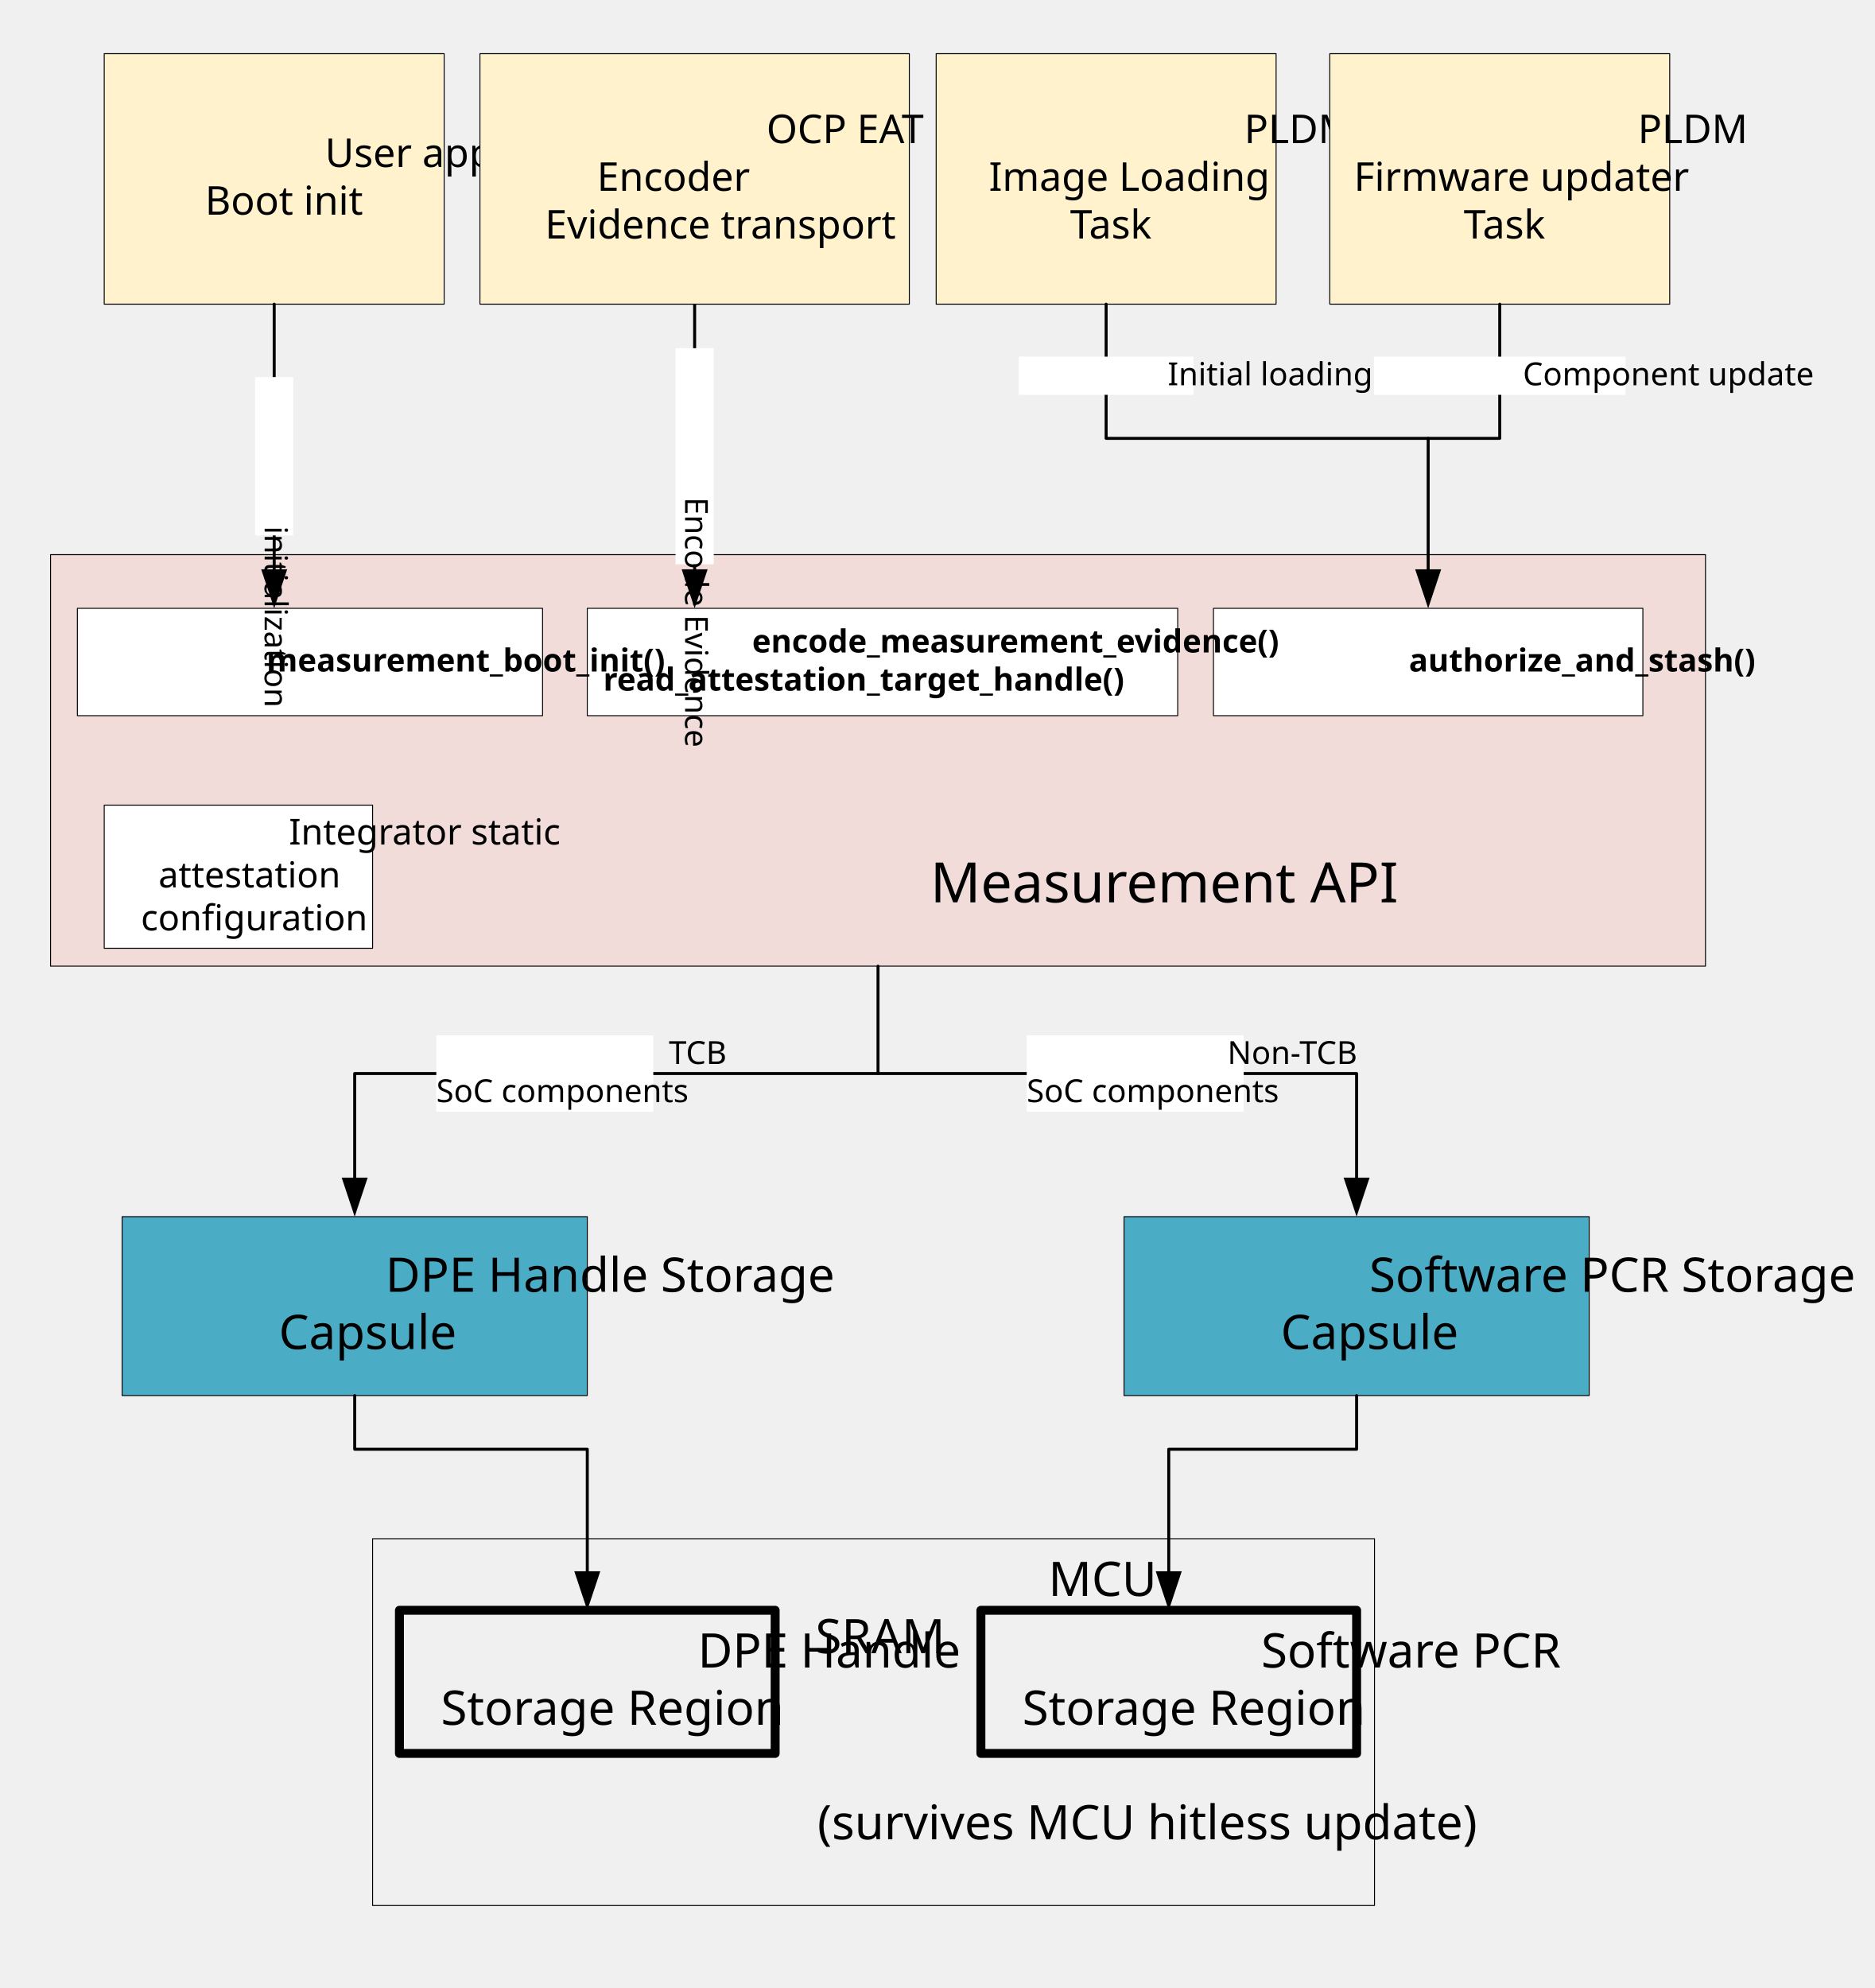
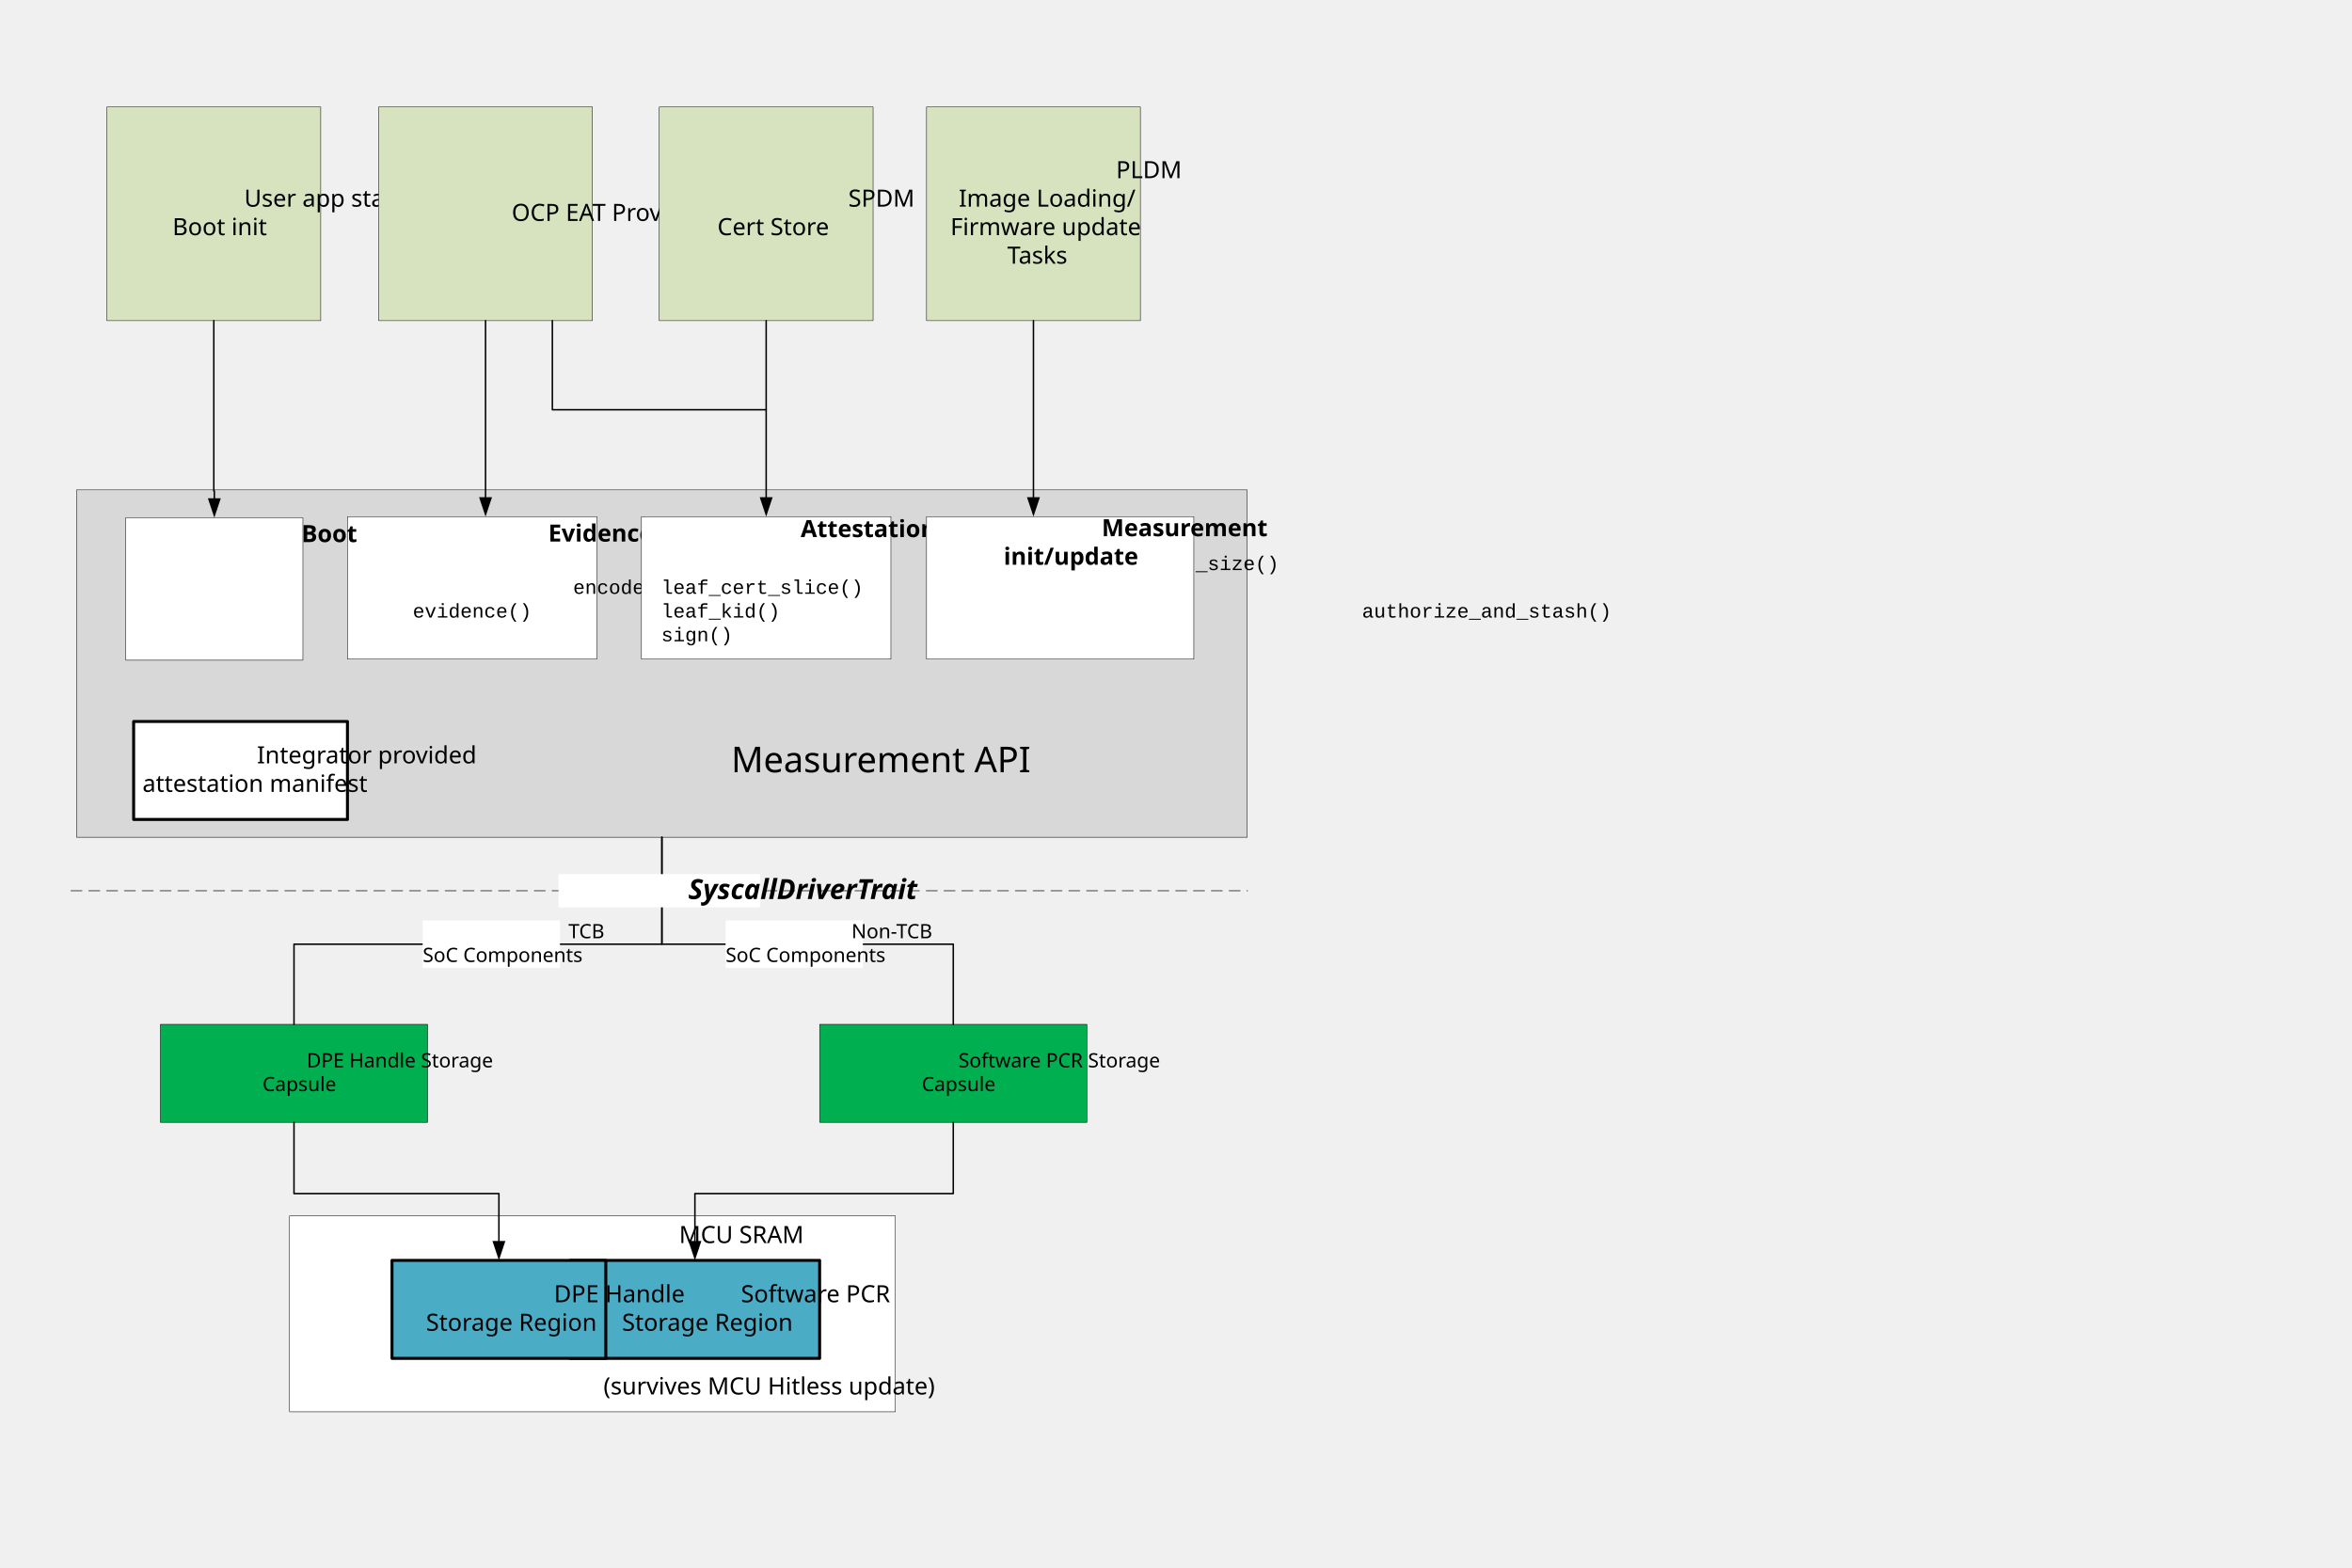
- <svg xmlns="http://www.w3.org/2000/svg" xmlns:ns1="http://schemas.microsoft.com/visio/2003/SVGExtensions/" xmlns:xlink="http://www.w3.org/1999/xlink" width="6.6in" height="7in" viewBox="60 90 470 500" xml:space="preserve" color-interpolation-filters="sRGB" class="st20">
+ <svg xmlns="http://www.w3.org/2000/svg" xmlns:ns1="http://schemas.microsoft.com/visio/2003/SVGExtensions/" xmlns:xlink="http://www.w3.org/1999/xlink" width="16.5in" height="11in" viewBox="0 0 1188 792" xml:space="preserve" color-interpolation-filters="sRGB" class="st21">
  <ns1:documentProperties ns1:langID="1033" ns1:viewMarkup="false">
    <ns1:userDefs>
      <ns1:ud ns1:nameU="msvNoAutoConnect" ns1:val="VT0(1):26" />
    </ns1:userDefs>
  </ns1:documentProperties>
  <style type="text/css">
	
- 		.st1 {fill:#fff2cc;stroke:#000000;stroke-linecap:round;stroke-linejoin:round;stroke-width:0.24}
- 		.st2 {fill:#000000;font-family:Calibri;font-size:0.833em}
+ 		.st1 {fill:#d7e3bf;stroke:#000000;stroke-linecap:round;stroke-linejoin:round;stroke-width:0.24}
+ 		.st2 {fill:#000000;font-family:Calibri;font-size:1em}
		.st3 {font-size:1em}
- 		.st4 {fill:#f2dcda;stroke:#000000;stroke-linecap:round;stroke-linejoin:round;stroke-width:0.24}
+ 		.st4 {fill:#d8d8d8;stroke:#000000;stroke-linecap:round;stroke-linejoin:round;stroke-width:0.24}
		.st5 {fill:#ffffff;stroke:#000000;stroke-linecap:round;stroke-linejoin:round;stroke-width:0.24}
- 		.st6 {fill:#000000;font-family:Century Gothic;font-size:0.667em;font-weight:bold}
- 		.st7 {marker-end:url(#mrkr13-26);stroke:#000000;stroke-linecap:round;stroke-linejoin:round;stroke-width:0.75}
- 		.st8 {fill:#000000;fill-opacity:1;stroke:#000000;stroke-opacity:1;stroke-width:0.229}
- 		.st9 {fill:#ffffff;stroke:none;stroke-linecap:butt;stroke-width:7.2}
- 		.st10 {fill:#000000;font-family:Calibri;font-size:0.667em}
- 		.st11 {fill:none;stroke:none;stroke-linecap:round;stroke-linejoin:round;stroke-width:0.75}
- 		.st12 {fill:#000000;font-family:Calibri;font-size:1.167em}
- 		.st13 {fill:#4bacc6;stroke:#000000;stroke-linecap:round;stroke-linejoin:round;stroke-width:0.24}
- 		.st14 {fill:#000000;font-family:Calibri;font-size:1em}
- 		.st15 {fill:#000000;font-family:Calibri;font-size:0.75em}
- 		.st16 {fill:#ffffff;stroke:none;stroke-linecap:butt}
- 		.st17 {fill:none;stroke:#000000;stroke-linecap:round;stroke-linejoin:round;stroke-width:0.24}
- 		.st18 {fill:none;stroke:#000000;stroke-linecap:round;stroke-linejoin:round;stroke-width:2.25}
- 		.st19 {stroke:#000000;stroke-linecap:round;stroke-linejoin:round;stroke-width:0.75}
- 		.st20 {fill:none;fill-rule:evenodd;font-size:12px;overflow:visible;stroke-linecap:square;stroke-miterlimit:3}
+ 		.st6 {fill:#000000;font-family:Courier New;font-size:0.833em}
+ 		.st7 {fill:none;stroke:none;stroke-linecap:round;stroke-linejoin:round;stroke-width:0.75}
+ 		.st8 {fill:#000000;font-family:Calibri;font-size:1em;font-weight:bold}
+ 		.st9 {marker-end:url(#mrkr13-47);stroke:#000000;stroke-linecap:round;stroke-linejoin:round;stroke-width:0.75}
+ 		.st10 {fill:#000000;fill-opacity:1;stroke:#000000;stroke-opacity:1;stroke-width:0.229}
+ 		.st11 {fill:#000000;font-family:Calibri;font-size:1.5em}
+ 		.st12 {fill:#ffffff;stroke:#000000;stroke-linecap:round;stroke-linejoin:round;stroke-width:1.5}
+ 		.st13 {fill:#00b050;stroke:#000000;stroke-linecap:round;stroke-linejoin:round;stroke-width:0.24}
+ 		.st14 {fill:#000000;font-family:Calibri;font-size:0.833em}
+ 		.st15 {stroke:#000000;stroke-linecap:round;stroke-linejoin:round;stroke-width:0.75}
+ 		.st16 {fill:#ffffff;stroke:none;stroke-linecap:butt;stroke-width:7.2}
+ 		.st17 {fill:#4bacc6;stroke:#000000;stroke-linecap:round;stroke-linejoin:round;stroke-width:1.5}
+ 		.st18 {stroke:#7f7f7f;stroke-dasharray:5.25,3.75;stroke-linecap:round;stroke-linejoin:round;stroke-width:0.75}
+ 		.st19 {fill:#ffffff;stroke:none;stroke-linecap:butt}
+ 		.st20 {fill:#000000;font-family:Calibri;font-size:1.167em;font-style:italic;font-weight:bold}
+ 		.st21 {fill:none;fill-rule:evenodd;font-size:12px;overflow:visible;stroke-linecap:square;stroke-miterlimit:3}
	
	</style>
  <defs id="Markers">
    <g id="lend13">
      <path d="M 3 1 L 0 0 L 3 -1 L 3 1 " style="stroke:none" />
    </g>
-     <marker id="mrkr13-26" class="st8" ns1:arrowType="13" ns1:arrowSize="2" ns1:setback="13.08" refX="-13.08" orient="auto" markerUnits="strokeWidth" overflow="visible">
+     <marker id="mrkr13-47" class="st10" ns1:arrowType="13" ns1:arrowSize="2" ns1:setback="13.08" refX="-13.08" orient="auto" markerUnits="strokeWidth" overflow="visible">
      <use xlink:href="#lend13" transform="scale(-4.36,-4.36) " />
    </marker>
  </defs>
  <g ns1:mID="0" ns1:index="1" ns1:groupContext="foregroundPage">
    <ns1:pageProperties ns1:drawingScale="1" ns1:pageScale="1" ns1:drawingUnits="19" ns1:shadowOffsetX="9" ns1:shadowOffsetY="-9" />
    <ns1:layer ns1:name="Connector" ns1:index="0" />
-     <g id="shape2-1" ns1:mID="2" ns1:groupContext="shape" transform="translate(294.75,-625.5)">
-       <ns1:userDefs>
-         <ns1:ud ns1:nameU="visVersion" ns1:val="VT0(15):26" />
-       </ns1:userDefs>
-       <ns1:textBlock ns1:margins="rect(4,4,4,4)" />
-       <ns1:textRect cx="42.75" cy="760.5" width="85.5" height="63" />
-       <rect x="0" y="729" width="85.5" height="63" class="st1" />
-       <text x="30.71" y="751.5" class="st2" ns1:langID="1033">
+     <g id="shape1-1" ns1:mID="1" ns1:groupContext="shape" transform="translate(54,-630)">
+       <ns1:userDefs>
+         <ns1:ud ns1:nameU="visVersion" ns1:val="VT0(15):26" />
+       </ns1:userDefs>
+       <ns1:textBlock ns1:margins="rect(4,4,4,4)" />
+       <ns1:textRect cx="54" cy="738" width="108" height="108" />
+       <rect x="0" y="684" width="108" height="108" class="st1" />
+       <text x="13.2" y="734.4" class="st2" ns1:langID="1033">
+         <ns1:paragraph ns1:horizAlign="1" />
+         <ns1:tabList />User app startup<ns1:newlineChar />
+         <tspan x="33.13" dy="1.2em" class="st3">Boot init</tspan>
+       </text>
+     </g>
+     <g id="shape2-5" ns1:mID="2" ns1:groupContext="shape" transform="translate(191.25,-630)">
+       <ns1:userDefs>
+         <ns1:ud ns1:nameU="visVersion" ns1:val="VT0(15):26" />
+       </ns1:userDefs>
+       <ns1:textBlock ns1:margins="rect(4,4,4,4)" />
+       <ns1:textRect cx="54" cy="738" width="108" height="108" />
+       <rect x="0" y="684" width="108" height="108" class="st1" />
+       <text x="11.02" y="741.6" class="st2" ns1:langID="1033">
+         <ns1:paragraph ns1:horizAlign="1" />
+         <ns1:tabList />OCP EAT Provider</text>
+     </g>
+     <g id="shape3-8" ns1:mID="3" ns1:groupContext="shape" transform="translate(333,-630)">
+       <ns1:userDefs>
+         <ns1:ud ns1:nameU="visVersion" ns1:val="VT0(15):26" />
+       </ns1:userDefs>
+       <ns1:textBlock ns1:margins="rect(4,4,4,4)" />
+       <ns1:textRect cx="54" cy="738" width="108" height="108" />
+       <rect x="0" y="684" width="108" height="108" class="st1" />
+       <text x="39.32" y="734.4" class="st2" ns1:langID="1033">
+         <ns1:paragraph ns1:horizAlign="1" />
+         <ns1:tabList />SPDM<ns1:newlineChar />
+         <tspan x="29.35" dy="1.2em" class="st3">Cert Store</tspan>
+       </text>
+     </g>
+     <g id="shape4-12" ns1:mID="4" ns1:groupContext="shape" transform="translate(468,-630)">
+       <ns1:userDefs>
+         <ns1:ud ns1:nameU="visVersion" ns1:val="VT0(15):26" />
+       </ns1:userDefs>
+       <ns1:textBlock ns1:margins="rect(4,4,4,4)" />
+       <ns1:textRect cx="54" cy="738" width="108" height="108" />
+       <rect x="0" y="684" width="108" height="108" class="st1" />
+       <text x="39.56" y="720" class="st2" ns1:langID="1033">
        <ns1:paragraph ns1:horizAlign="1" />
        <ns1:tabList />PLDM<ns1:newlineChar />
-         <tspan x="13.24" dy="1.2em" class="st3">Image Loading<ns1:newlineChar />
+         <tspan x="16.27" dy="1.2em" class="st3">Image Loading/</tspan>
+         <tspan x="12.06" dy="1.2em" class="st3">Firmware update<ns1:newlineChar />
        </tspan>
-         <tspan x="33.69" dy="1.2em" class="st3">Task</tspan>
-       </text>
-     </g>
-     <g id="shape3-6" ns1:mID="3" ns1:groupContext="shape" transform="translate(393.75,-625.5)">
-       <ns1:userDefs>
-         <ns1:ud ns1:nameU="visVersion" ns1:val="VT0(15):26" />
-       </ns1:userDefs>
-       <ns1:textBlock ns1:margins="rect(4,4,4,4)" />
-       <ns1:textRect cx="42.75" cy="760.5" width="85.5" height="63" />
-       <rect x="0" y="729" width="85.5" height="63" class="st1" />
-       <text x="30.71" y="751.5" class="st2" ns1:langID="1033">
-         <ns1:paragraph ns1:horizAlign="1" />
-         <ns1:tabList />PLDM<ns1:newlineChar />
-         <tspan x="6.06" dy="1.2em" class="st3">Firmware updater <ns1:newlineChar />
-         </tspan>
-         <tspan x="33.69" dy="1.2em" class="st3">Task</tspan>
-       </text>
-     </g>
-     <g id="shape4-11" ns1:mID="4" ns1:groupContext="shape" transform="translate(72,-459)">
-       <ns1:userDefs>
-         <ns1:ud ns1:nameU="visVersion" ns1:val="VT0(15):26" />
-       </ns1:userDefs>
-       <rect x="0" y="688.5" width="416.25" height="103.5" class="st4" />
-     </g>
-     <g id="shape6-13" ns1:mID="6" ns1:groupContext="shape" transform="translate(364.5,-522)">
-       <ns1:userDefs>
-         <ns1:ud ns1:nameU="visVersion" ns1:val="VT0(15):26" />
-       </ns1:userDefs>
-       <ns1:textBlock ns1:margins="rect(4,4,4,4)" />
-       <ns1:textRect cx="54" cy="778.5" width="108" height="27" />
-       <rect x="0" y="765" width="108" height="27" class="st5" />
-       <text x="11.68" y="780.9" class="st6" ns1:langID="1033">
-         <ns1:paragraph ns1:horizAlign="1" />
-         <ns1:tabList />authorize_and_stash()</text>
-     </g>
-     <g id="shape8-16" ns1:mID="8" ns1:groupContext="shape" transform="translate(207,-522)">
-       <ns1:userDefs>
-         <ns1:ud ns1:nameU="visVersion" ns1:val="VT0(15):26" />
-       </ns1:userDefs>
-       <ns1:textBlock ns1:margins="rect(4,4,4,4)" />
-       <ns1:textRect cx="74.25" cy="778.5" width="148.51" height="27" />
-       <rect x="0" y="765" width="148.5" height="27" class="st5" />
-       <text x="4" y="776.1" class="st6" ns1:langID="1033">
+         <tspan x="40.78" dy="1.2em" class="st3">Tasks</tspan>
+       </text>
+     </g>
+     <g id="shape7-18" ns1:mID="7" ns1:groupContext="shape" transform="translate(38.6471,-369)">
+       <ns1:userDefs>
+         <ns1:ud ns1:nameU="visVersion" ns1:val="VT0(15):26" />
+       </ns1:userDefs>
+       <rect x="0" y="616.5" width="591.353" height="175.5" class="st4" />
+     </g>
+     <g id="shape8-20" ns1:mID="8" ns1:groupContext="shape" transform="translate(63.5294,-458.471)">
+       <ns1:userDefs>
+         <ns1:ud ns1:nameU="visVersion" ns1:val="VT0(15):26" />
+       </ns1:userDefs>
+       <ns1:textBlock ns1:margins="rect(4,4,4,4)" />
+       <ns1:textRect cx="44.735" cy="756" width="89.48" height="72" />
+       <rect x="0" y="720" width="89.471" height="72" class="st5" />
+       <text x="26.73" y="759" class="st6" ns1:langID="1033">
+         <ns1:paragraph ns1:horizAlign="1" />
+         <ns1:tabList />Init()</text>
+     </g>
+     <g id="shape9-23" ns1:mID="9" ns1:groupContext="shape" transform="translate(175.5,-459)">
+       <ns1:userDefs>
+         <ns1:ud ns1:nameU="visVersion" ns1:val="VT0(15):26" />
+       </ns1:userDefs>
+       <ns1:textBlock ns1:margins="rect(4,4,4,4)" />
+       <ns1:textRect cx="63" cy="756" width="126" height="72" />
+       <rect x="0" y="720" width="126" height="72" class="st5" />
+       <text x="5.99" y="759" class="st6" ns1:langID="1033">
+         <ns1:paragraph ns1:horizAlign="1" />
+         <ns1:tabList />encode_measurement_<tspan x="32.99" dy="1.2em" class="st3">evidence()</tspan>
+       </text>
+     </g>
+     <g id="shape11-27" ns1:mID="11" ns1:groupContext="shape" transform="translate(90,-513)">
+       <ns1:textBlock ns1:margins="rect(4,4,4,4)" />
+       <ns1:textRect cx="18" cy="783.265" width="36" height="17.471" />
+       <rect x="0" y="774.529" width="36" height="17.471" class="st7" />
+       <text x="6.11" y="786.86" class="st8" ns1:langID="1033">
+         <ns1:paragraph ns1:horizAlign="1" />
+         <ns1:tabList />Boot</text>
+     </g>
+     <g id="shape14-30" ns1:mID="14" ns1:groupContext="shape" transform="translate(216,-513)">
+       <ns1:textBlock ns1:margins="rect(4,4,4,4)" />
+       <ns1:textRect cx="27" cy="783" width="54" height="18" />
+       <rect x="0" y="774" width="54" height="18" class="st7" />
+       <text x="4.77" y="786.6" class="st8" ns1:langID="1033">
+         <ns1:paragraph ns1:horizAlign="1" />
+         <ns1:tabList />Evidence</text>
+     </g>
+     <g id="shape18-33" ns1:mID="18" ns1:groupContext="shape" transform="translate(324,-459)">
+       <ns1:userDefs>
+         <ns1:ud ns1:nameU="visVersion" ns1:val="VT0(15):26" />
+       </ns1:userDefs>
+       <ns1:textBlock ns1:margins="rect(4,4,4,4)" />
+       <ns1:textRect cx="63" cy="756" width="126" height="72" />
+       <rect x="0" y="720" width="126" height="72" class="st5" />
+       <text x="10" y="747" class="st6" ns1:langID="1033">
        <ns1:paragraph />
-         <ns1:tabList />encode_measurement_evidence()<ns1:newlineChar />
-         <tspan x="4" dy="1.2em" class="st3">read_attestation_target_handle()</tspan>
-       </text>
-     </g>
-     <g id="shape14-20" ns1:mID="14" ns1:groupContext="shape" transform="translate(553.5,-468)">
- 			</g>
-     <g id="shape16-21" ns1:mID="16" ns1:groupContext="shape" transform="translate(1026,166.5) rotate(90)">
-       <ns1:textBlock ns1:margins="rect(4,4,4,4)" />
-       <ns1:textRect cx="38.25" cy="792" width="76.51" height="0" />
-       <path d="M0 792 L66.69 792" class="st7" />
-       <rect ns1:rectContext="textBkgnd" x="11.078" y="787.2" width="54.343" height="9.6" class="st9" />
-       <text x="11.08" y="794.4" class="st10" ns1:langID="1033">
-         <ns1:paragraph ns1:horizAlign="1" />
-         <ns1:tabList />Encode Evidence</text>
-     </g>
-     <g id="shape17-29" ns1:mID="17" ns1:groupContext="shape" transform="translate(78.75,-522)">
-       <ns1:userDefs>
-         <ns1:ud ns1:nameU="visVersion" ns1:val="VT0(15):26" />
-       </ns1:userDefs>
-       <ns1:textBlock ns1:margins="rect(4,4,4,4)" />
-       <ns1:textRect cx="58.5" cy="778.5" width="117" height="27" />
-       <rect x="0" y="765" width="117" height="27" class="st5" />
-       <text x="10.1" y="780.9" class="st6" ns1:langID="1033">
-         <ns1:paragraph ns1:horizAlign="1" />
-         <ns1:tabList />measurement_boot_init()</text>
-     </g>
-     <g id="shape18-32" ns1:mID="18" ns1:groupContext="shape" transform="translate(85.5,-625.5)">
-       <ns1:userDefs>
-         <ns1:ud ns1:nameU="visVersion" ns1:val="VT0(15):26" />
-       </ns1:userDefs>
-       <ns1:textBlock ns1:margins="rect(4,4,4,4)" />
-       <ns1:textRect cx="42.75" cy="760.5" width="85.5" height="63" />
-       <rect x="0" y="729" width="85.5" height="63" class="st1" />
-       <text x="8.75" y="757.5" class="st2" ns1:langID="1033">
-         <ns1:paragraph ns1:horizAlign="1" />
-         <ns1:tabList />User app startup<ns1:newlineChar />
-         <tspan x="25.35" dy="1.2em" class="st3">Boot init</tspan>
-       </text>
-     </g>
-     <g id="shape19-36" ns1:mID="19" ns1:groupContext="shape" transform="translate(920.25,166.5) rotate(90)">
-       <ns1:textBlock ns1:margins="rect(4,4,4,4)" />
-       <ns1:textRect cx="38.25" cy="792" width="76.51" height="0" />
-       <path d="M0 792 L66.69 792" class="st7" />
-       <rect ns1:rectContext="textBkgnd" x="18.338" y="787.2" width="39.823" height="9.6" class="st9" />
-       <text x="18.34" y="794.4" class="st10" ns1:langID="1033">
-         <ns1:paragraph ns1:horizAlign="1" />
-         <ns1:tabList />initialization</text>
-     </g>
-     <g id="shape28-43" ns1:mID="28" ns1:groupContext="shape" transform="translate(191.25,-468)">
-       <ns1:textBlock ns1:margins="rect(4,4,4,4)" />
-       <ns1:textRect cx="87.75" cy="780.75" width="175.5" height="22.5" />
-       <rect x="0" y="769.5" width="175.5" height="22.5" class="st11" />
-       <text x="36.48" y="784.95" class="st12" ns1:langID="1033">
+         <ns1:tabList />
+         <ns1:space />
+         <ns1:newlineChar />leaf_cert_size()<tspan x="4" dy="1.2em" class="st3"> </tspan>leaf_cert_slice()<tspan x="4" dy="1.2em" class="st3"> </tspan>leaf_kid()<tspan x="4" dy="1.2em" class="st3"> </tspan>sign()</text>
+     </g>
+     <g id="shape19-39" ns1:mID="19" ns1:groupContext="shape" transform="translate(333,-515.25)">
+       <ns1:textBlock ns1:margins="rect(4,4,4,4)" />
+       <ns1:textRect cx="54" cy="783" width="108" height="18" />
+       <rect x="0" y="774" width="108" height="18" class="st7" />
+       <text x="15.25" y="786.6" class="st8" ns1:langID="1033">
+         <ns1:paragraph ns1:horizAlign="1" />
+         <ns1:tabList />Attestation Key</text>
+     </g>
+     <g id="shape27-42" ns1:mID="27" ns1:groupContext="shape" ns1:layerMember="0" transform="translate(99.1324,-630)">
+       <path d="M8.87 792 L8.87 878.03 L9.13 878.03 L9.13 881.72" class="st9" />
+     </g>
+     <g id="shape28-48" ns1:mID="28" ns1:groupContext="shape" transform="translate(1037.25,162) rotate(90)">
+       <path d="M0 792 L89.19 792" class="st9" />
+     </g>
+     <g id="shape29-53" ns1:mID="29" ns1:groupContext="shape" transform="translate(468,-459)">
+       <ns1:userDefs>
+         <ns1:ud ns1:nameU="visVersion" ns1:val="VT0(15):26" />
+       </ns1:userDefs>
+       <ns1:textBlock ns1:margins="rect(4,4,4,4)" />
+       <ns1:textRect cx="67.5" cy="756" width="135" height="72" />
+       <rect x="0" y="720" width="135" height="72" class="st5" />
+       <text x="4" y="771" class="st6" ns1:langID="1033">
+         <ns1:paragraph />
+         <ns1:tabList />
+         <ns1:newlineChar />
+         <ns1:newlineChar />authorize_and_stash()</text>
+     </g>
+     <g id="shape32-56" ns1:mID="32" ns1:groupContext="shape" transform="translate(468,-508.5)">
+       <ns1:textBlock ns1:margins="rect(4,4,4,4)" />
+       <ns1:textRect cx="67.5" cy="783" width="135" height="18" />
+       <rect x="0" y="774" width="135" height="18" class="st7" />
+       <text x="32.31" y="779.4" class="st8" ns1:langID="1033">
+         <ns1:paragraph ns1:horizAlign="1" />
+         <ns1:tabList />Measurement <ns1:newlineChar />
+         <tspan x="38.95" dy="1.2em" class="st3">init/update</tspan>
+       </text>
+     </g>
+     <g id="shape34-60" ns1:mID="34" ns1:groupContext="shape" transform="translate(238.5,-391.5)">
+       <ns1:textBlock ns1:margins="rect(4,4,4,4)" />
+       <ns1:textRect cx="112.5" cy="776.25" width="225" height="31.5" />
+       <rect x="0" y="760.5" width="225" height="31.5" class="st7" />
+       <text x="46.58" y="781.65" class="st11" ns1:langID="1033">
        <ns1:paragraph ns1:horizAlign="1" />
        <ns1:tabList />Measurement API</text>
    </g>
-     <g id="shape31-46" ns1:mID="31" ns1:groupContext="shape" transform="translate(90,-351)">
-       <ns1:userDefs>
-         <ns1:ud ns1:nameU="visVersion" ns1:val="VT0(15):26" />
-       </ns1:userDefs>
-       <ns1:textBlock ns1:margins="rect(4,4,4,4)" />
-       <ns1:textRect cx="58.5" cy="769.5" width="117" height="45" />
-       <rect x="0" y="747" width="117" height="45" class="st13" />
-       <text x="10.08" y="765.9" class="st14" ns1:langID="1033">
+     <g id="shape42-63" ns1:mID="42" ns1:groupContext="shape" transform="translate(67.5,-378)">
+       <ns1:userDefs>
+         <ns1:ud ns1:nameU="visVersion" ns1:val="VT0(15):26" />
+       </ns1:userDefs>
+       <ns1:textBlock ns1:margins="rect(4,4,4,4)" />
+       <ns1:textRect cx="54" cy="767.25" width="108" height="49.5" />
+       <rect x="0" y="742.5" width="108" height="49.5" class="st12" />
+       <text x="6.14" y="763.65" class="st2" ns1:langID="1033">
+         <ns1:paragraph ns1:horizAlign="1" />
+         <ns1:tabList />Integrator provided <tspan x="4.46" dy="1.2em" class="st3">attestation manifest</tspan>
+       </text>
+     </g>
+     <g id="shape44-67" ns1:mID="44" ns1:groupContext="shape" transform="translate(522,-531)">
+       <path d="M0 693 L0 782.19" class="st9" />
+     </g>
+     <g id="shape45-72" ns1:mID="45" ns1:groupContext="shape" transform="translate(81,-225)">
+       <ns1:userDefs>
+         <ns1:ud ns1:nameU="visVersion" ns1:val="VT0(15):26" />
+       </ns1:userDefs>
+       <ns1:textBlock ns1:margins="rect(4,4,4,4)" />
+       <ns1:textRect cx="67.5" cy="767.25" width="135" height="49.5" />
+       <rect x="0" y="742.5" width="135" height="49.5" class="st13" />
+       <text x="27.15" y="764.25" class="st14" ns1:langID="1033">
        <ns1:paragraph ns1:horizAlign="1" />
        <ns1:tabList />DPE Handle Storage<ns1:newlineChar />
-         <tspan x="39.41" dy="1.2em" class="st3">Capsule</tspan>
-       </text>
-     </g>
-     <g id="shape36-50" ns1:mID="36" ns1:groupContext="shape" transform="translate(85.5,-463.5)">
-       <ns1:userDefs>
-         <ns1:ud ns1:nameU="visVersion" ns1:val="VT0(15):26" />
-       </ns1:userDefs>
-       <ns1:textBlock ns1:margins="rect(4,4,4,4)" />
-       <ns1:textRect cx="33.75" cy="774" width="67.5" height="36" />
-       <rect x="0" y="756" width="67.5" height="36" class="st5" />
-       <text x="4.33" y="765.9" class="st15" ns1:langID="1033">
-         <ns1:paragraph ns1:horizAlign="1" />
-         <ns1:tabList />Integrator static <tspan x="13.64" dy="1.2em" class="st3">attestation </tspan>
-         <tspan x="9.22" dy="1.2em" class="st3">configuration</tspan>
-       </text>
-     </g>
-     <g id="shape38-55" ns1:mID="38" ns1:groupContext="shape" transform="translate(342,-351)">
-       <ns1:userDefs>
-         <ns1:ud ns1:nameU="visVersion" ns1:val="VT0(15):26" />
-       </ns1:userDefs>
-       <ns1:textBlock ns1:margins="rect(4,4,4,4)" />
-       <ns1:textRect cx="58.5" cy="769.5" width="117" height="45" />
-       <rect x="0" y="747" width="117" height="45" class="st13" />
-       <text x="5.52" y="765.9" class="st14" ns1:langID="1033">
+         <tspan x="51.59" dy="1.2em" class="st3">Capsule</tspan>
+       </text>
+     </g>
+     <g id="shape46-76" ns1:mID="46" ns1:groupContext="shape" transform="translate(414,-225)">
+       <ns1:userDefs>
+         <ns1:ud ns1:nameU="visVersion" ns1:val="VT0(15):26" />
+       </ns1:userDefs>
+       <ns1:textBlock ns1:margins="rect(4,4,4,4)" />
+       <ns1:textRect cx="67.5" cy="767.25" width="135" height="49.5" />
+       <rect x="0" y="742.5" width="135" height="49.5" class="st13" />
+       <text x="23.35" y="764.25" class="st14" ns1:langID="1033">
        <ns1:paragraph ns1:horizAlign="1" />
        <ns1:tabList />Software PCR Storage<ns1:newlineChar />
-         <tspan x="39.41" dy="1.2em" class="st3">Capsule</tspan>
-       </text>
-     </g>
-     <g id="shape39-59" ns1:mID="39" ns1:groupContext="shape" ns1:layerMember="0" transform="translate(280.125,-459)">
-       <ns1:textBlock ns1:margins="rect(4,4,4,4)" />
-       <ns1:textRect cx="64.688" cy="819" width="64.39" height="27.203" />
-       <path d="M0 792 L0 819 L120.37 819 L120.37 845.19" class="st7" />
-       <rect ns1:rectContext="textBkgnd" x="37.399" y="809.4" width="54.578" height="19.2" class="st16" />
-       <text x="50.41" y="816.6" class="st10" ns1:langID="1033">
-         <ns1:paragraph ns1:horizAlign="1" />
-         <ns1:tabList />Non-TCB <ns1:newlineChar />
-         <tspan x="37.4" dy="1.2em" class="st3">SoC components</tspan>
-       </text>
-     </g>
-     <g id="shape40-67" ns1:mID="40" ns1:groupContext="shape" ns1:layerMember="0" transform="translate(280.125,-432)">
-       <ns1:textBlock ns1:margins="rect(4,4,4,4)" />
-       <ns1:textRect cx="-83.812" cy="792" width="64.39" height="27.203" />
-       <path d="M0 792 L-131.63 792 L-131.63 818.19" class="st7" />
-       <rect ns1:rectContext="textBkgnd" x="-111.101" y="782.4" width="54.578" height="19.2" class="st9" />
-       <text x="-90.07" y="789.6" class="st10" ns1:langID="1033">
+         <tspan x="51.59" dy="1.2em" class="st3">Capsule</tspan>
+       </text>
+     </g>
+     <g id="shape47-80" ns1:mID="47" ns1:groupContext="shape" ns1:layerMember="0" transform="translate(334.324,-369)">
+       <ns1:textBlock ns1:margins="rect(4,4,4,4)" />
+       <ns1:textRect cx="-86.162" cy="846" width="79.6" height="32.004" />
+       <path d="M0 792 L0 846 L-185.82 846 L-185.82 886.5" class="st15" />
+       <rect ns1:rectContext="textBkgnd" x="-120.825" y="834" width="69.326" height="24" class="st16" />
+       <text x="-93.98" y="843" class="st14" ns1:langID="1033">
        <ns1:paragraph ns1:horizAlign="1" />
        <ns1:tabList />TCB<ns1:newlineChar />
-         <tspan x="-111.1" dy="1.2em" class="st3">SoC components</tspan>
-       </text>
-     </g>
-     <g id="shape41-75" ns1:mID="41" ns1:groupContext="shape" transform="translate(153,-222.75)">
-       <ns1:userDefs>
-         <ns1:ud ns1:nameU="visVersion" ns1:val="VT0(15):26" />
-       </ns1:userDefs>
-       <rect x="0" y="699.75" width="252" height="92.25" class="st17" />
-     </g>
-     <g id="shape42-77" ns1:mID="42" ns1:groupContext="shape" transform="translate(306,-261)">
-       <ns1:userDefs>
-         <ns1:ud ns1:nameU="visVersion" ns1:val="VT0(15):26" />
-       </ns1:userDefs>
-       <ns1:textBlock ns1:margins="rect(4,4,4,4)" />
-       <ns1:textRect cx="47.25" cy="774" width="94.5" height="36" />
-       <rect x="0" y="756" width="94.5" height="36" class="st18" />
-       <text x="14.33" y="770.4" class="st14" ns1:langID="1033">
-         <ns1:paragraph ns1:horizAlign="1" />
-         <ns1:tabList />Software PCR <tspan x="10.43" dy="1.2em" class="st3">Storage Region</tspan>
-       </text>
-     </g>
-     <g id="shape43-81" ns1:mID="43" ns1:groupContext="shape" transform="translate(159.75,-261)">
-       <ns1:userDefs>
-         <ns1:ud ns1:nameU="visVersion" ns1:val="VT0(15):26" />
-       </ns1:userDefs>
-       <ns1:textBlock ns1:margins="rect(4,4,4,4)" />
-       <ns1:textRect cx="47.25" cy="774" width="94.5" height="36" />
-       <rect x="0" y="756" width="94.5" height="36" class="st18" />
-       <text x="18.89" y="770.4" class="st14" ns1:langID="1033">
-         <ns1:paragraph ns1:horizAlign="1" />
-         <ns1:tabList />DPE Handle <tspan x="10.43" dy="1.2em" class="st3">Storage Region</tspan>
-       </text>
-     </g>
-     <g id="shape44-85" ns1:mID="44" ns1:groupContext="shape" ns1:layerMember="0" transform="translate(337.5,-625.5)">
-       <ns1:textBlock ns1:margins="rect(4,4,4,4)" />
-       <ns1:textRect cx="-3.88557E-05" cy="810" width="53.76" height="17.604" />
-       <path d="M0 792 L0 825.75 L81 825.75 L81 858.69" class="st7" />
-       <rect ns1:rectContext="textBkgnd" x="-21.97" y="805.2" width="43.941" height="9.6" class="st9" />
-       <text x="-21.97" y="812.4" class="st10" ns1:langID="1033">
-         <ns1:paragraph ns1:horizAlign="1" />
-         <ns1:tabList />Initial loading</text>
-     </g>
-     <g id="shape45-92" ns1:mID="45" ns1:groupContext="shape" ns1:layerMember="0" transform="translate(436.5,-625.5)">
-       <ns1:textBlock ns1:margins="rect(4,4,4,4)" />
-       <ns1:textRect cx="1.55884E-06" cy="810" width="73.09" height="17.604" />
-       <path d="M0 792 L0 825.75 L-18 825.75" class="st19" />
-       <rect ns1:rectContext="textBkgnd" x="-31.636" y="805.2" width="63.273" height="9.6" class="st9" />
-       <text x="-31.64" y="812.4" class="st10" ns1:langID="1033">
-         <ns1:paragraph ns1:horizAlign="1" />
-         <ns1:tabList />Component update</text>
-     </g>
-     <g id="shape48-97" ns1:mID="48" ns1:groupContext="shape" ns1:layerMember="0" transform="translate(400.5,-351)">
-       <path d="M0 792 L0 805.5 L-47.25 805.5 L-47.25 836.19" class="st7" />
-     </g>
-     <g id="shape49-102" ns1:mID="49" ns1:groupContext="shape" ns1:layerMember="0" transform="translate(148.5,-351)">
-       <path d="M0 792 L0 805.5 L58.5 805.5 L58.5 836.19" class="st7" />
-     </g>
-     <g id="shape50-107" ns1:mID="50" ns1:groupContext="shape" transform="translate(193.5,-231.75)">
-       <ns1:textBlock ns1:margins="rect(4,4,4,4)" />
-       <ns1:textRect cx="87.75" cy="780.75" width="175.5" height="22.5" />
-       <rect x="0" y="769.5" width="175.5" height="22.5" class="st11" />
-       <text x="15.22" y="784.35" class="st14" ns1:langID="1033">
-         <ns1:paragraph ns1:horizAlign="1" />
-         <ns1:tabList />(survives MCU hitless update)</text>
-     </g>
-     <g id="shape53-110" ns1:mID="53" ns1:groupContext="shape" transform="translate(247.5,-292.5)">
-       <ns1:textBlock ns1:margins="rect(4,4,4,4)" />
-       <ns1:textRect cx="31.5" cy="787.5" width="63" height="9" />
-       <rect x="0" y="783" width="63" height="9" class="st11" />
-       <text x="19.32" y="783.9" class="st14" ns1:langID="1033">
-         <ns1:paragraph ns1:horizAlign="1" />
-         <ns1:tabList />MCU <tspan x="16.88" dy="1.2em" class="st3">SRAM</tspan>
-       </text>
-     </g>
-     <g id="shape55-114" ns1:mID="55" ns1:groupContext="shape" transform="translate(180,-625.5)">
-       <ns1:userDefs>
-         <ns1:ud ns1:nameU="visVersion" ns1:val="VT0(15):26" />
-       </ns1:userDefs>
-       <ns1:textBlock ns1:margins="rect(4,4,4,4)" />
-       <ns1:textRect cx="54" cy="760.5" width="108" height="63" />
-       <rect x="0" y="729" width="108" height="63" class="st1" />
-       <text x="25.28" y="751.5" class="st2" ns1:langID="1033">
-         <ns1:paragraph ns1:horizAlign="1" />
-         <ns1:tabList />OCP EAT <ns1:newlineChar />
-         <ns1:paragraph />
-         <tspan x="29.43" dy="1.2em" class="st3">Encoder<ns1:newlineChar />
-         </tspan>
-         <tspan x="16.35" dy="1.2em" class="st3">Evidence transport</tspan>
-       </text>
+         <tspan x="-120.82" dy="1.2em" class="st3">SoC Components</tspan>
+       </text>
+     </g>
+     <g id="shape48-86" ns1:mID="48" ns1:groupContext="shape" ns1:layerMember="0" transform="translate(334.324,-369)">
+       <ns1:textBlock ns1:margins="rect(4,4,4,4)" />
+       <ns1:textRect cx="66.838" cy="846" width="79.6" height="32.004" />
+       <path d="M0 792 L0 846 L147.18 846 L147.18 886.5" class="st15" />
+       <rect ns1:rectContext="textBkgnd" x="32.175" y="834" width="69.326" height="24" class="st16" />
+       <text x="48.99" y="843" class="st14" ns1:langID="1033">
+         <ns1:paragraph ns1:horizAlign="1" />
+         <ns1:tabList />Non-TCB<ns1:newlineChar />
+         <tspan x="32.18" dy="1.2em" class="st3">SoC Components</tspan>
+       </text>
+     </g>
+     <g id="shape49-92" ns1:mID="49" ns1:groupContext="shape" ns1:layerMember="0" transform="translate(279,-630)">
+       <path d="M0 792 L0 837 L108 837 L108 881.19" class="st9" />
+     </g>
+     <g id="shape50-97" ns1:mID="50" ns1:groupContext="shape" ns1:layerMember="0" transform="translate(378,-630)">
+       <path d="M9 792 L9 837" class="st15" />
+     </g>
+     <g id="shape54-100" ns1:mID="54" ns1:groupContext="shape" transform="translate(146.25,-78.75)">
+       <ns1:userDefs>
+         <ns1:ud ns1:nameU="visVersion" ns1:val="VT0(15):26" />
+       </ns1:userDefs>
+       <rect x="0" y="693" width="306" height="99" class="st5" />
+     </g>
+     <g id="shape53-102" ns1:mID="53" ns1:groupContext="shape" transform="translate(288,-105.75)">
+       <ns1:userDefs>
+         <ns1:ud ns1:nameU="visVersion" ns1:val="VT0(15):26" />
+       </ns1:userDefs>
+       <ns1:textBlock ns1:margins="rect(4,4,4,4)" />
+       <ns1:textRect cx="63" cy="767.25" width="126" height="49.5" />
+       <rect x="0" y="742.5" width="126" height="49.5" class="st17" />
+       <text x="30.08" y="763.65" class="st2" ns1:langID="1033">
+         <ns1:paragraph ns1:horizAlign="1" />
+         <ns1:tabList />Software PCR<ns1:newlineChar />
+         <tspan x="26.18" dy="1.2em" class="st3">Storage Region</tspan>
+       </text>
+     </g>
+     <g id="shape52-106" ns1:mID="52" ns1:groupContext="shape" transform="translate(198,-105.75)">
+       <ns1:userDefs>
+         <ns1:ud ns1:nameU="visVersion" ns1:val="VT0(15):26" />
+       </ns1:userDefs>
+       <ns1:textBlock ns1:margins="rect(4,4,4,4)" />
+       <ns1:textRect cx="54" cy="767.25" width="108" height="49.5" />
+       <rect x="0" y="742.5" width="108" height="49.5" class="st17" />
+       <text x="25.64" y="763.65" class="st2" ns1:langID="1033">
+         <ns1:paragraph ns1:horizAlign="1" />
+         <ns1:tabList />DPE Handle<ns1:newlineChar />
+         <tspan x="17.18" dy="1.2em" class="st3">Storage Region</tspan>
+       </text>
+     </g>
+     <g id="shape55-110" ns1:mID="55" ns1:groupContext="shape" transform="translate(252,-162)">
+       <ns1:textBlock ns1:margins="rect(4,4,4,4)" />
+       <ns1:textRect cx="63" cy="786.375" width="126" height="11.25" />
+       <rect x="0" y="780.75" width="126" height="11.25" class="st7" />
+       <text x="34.85" y="789.98" class="st2" ns1:langID="1033">
+         <ns1:paragraph ns1:horizAlign="1" />
+         <ns1:tabList />MCU SRAM</text>
+     </g>
+     <g id="shape57-113" ns1:mID="57" ns1:groupContext="shape" transform="translate(243,-83.25)">
+       <ns1:textBlock ns1:margins="rect(4,4,4,4)" />
+       <ns1:textRect cx="78.75" cy="784.125" width="157.5" height="15.75" />
+       <rect x="0" y="776.25" width="157.5" height="15.75" class="st7" />
+       <text x="5.64" y="787.73" class="st2" ns1:langID="1033">
+         <ns1:paragraph ns1:horizAlign="1" />
+         <ns1:tabList />(survives MCU Hitless update)</text>
+     </g>
+     <g id="shape58-116" ns1:mID="58" ns1:groupContext="shape" ns1:layerMember="0" transform="translate(148.5,-225)">
+       <path d="M0 792 L0 828 L103.5 828 L103.5 851.94" class="st9" />
+     </g>
+     <g id="shape59-121" ns1:mID="59" ns1:groupContext="shape" ns1:layerMember="0" transform="translate(481.5,-225)">
+       <path d="M0 792 L0 828 L-130.5 828 L-130.5 851.94" class="st9" />
+     </g>
+     <g id="shape1000-126" ns1:mID="1000" ns1:groupContext="shape" transform="translate(36,-342)">
+       <ns1:textBlock ns1:margins="rect(4,4,4,4)" />
+       <ns1:textRect cx="297" cy="792" width="594" height="0" />
+       <path d="M0 792 L549 792 L594 792" class="st18" />
+       <rect ns1:rectContext="textBkgnd" x="246.124" y="783.6" width="101.752" height="16.8" class="st19" />
+       <text x="246.12" y="796.2" class="st20" ns1:langID="1033">
+         <ns1:paragraph ns1:horizAlign="1" />
+         <ns1:tabList />SyscallDriverTrait</text>
    </g>
  </g>
</svg>
